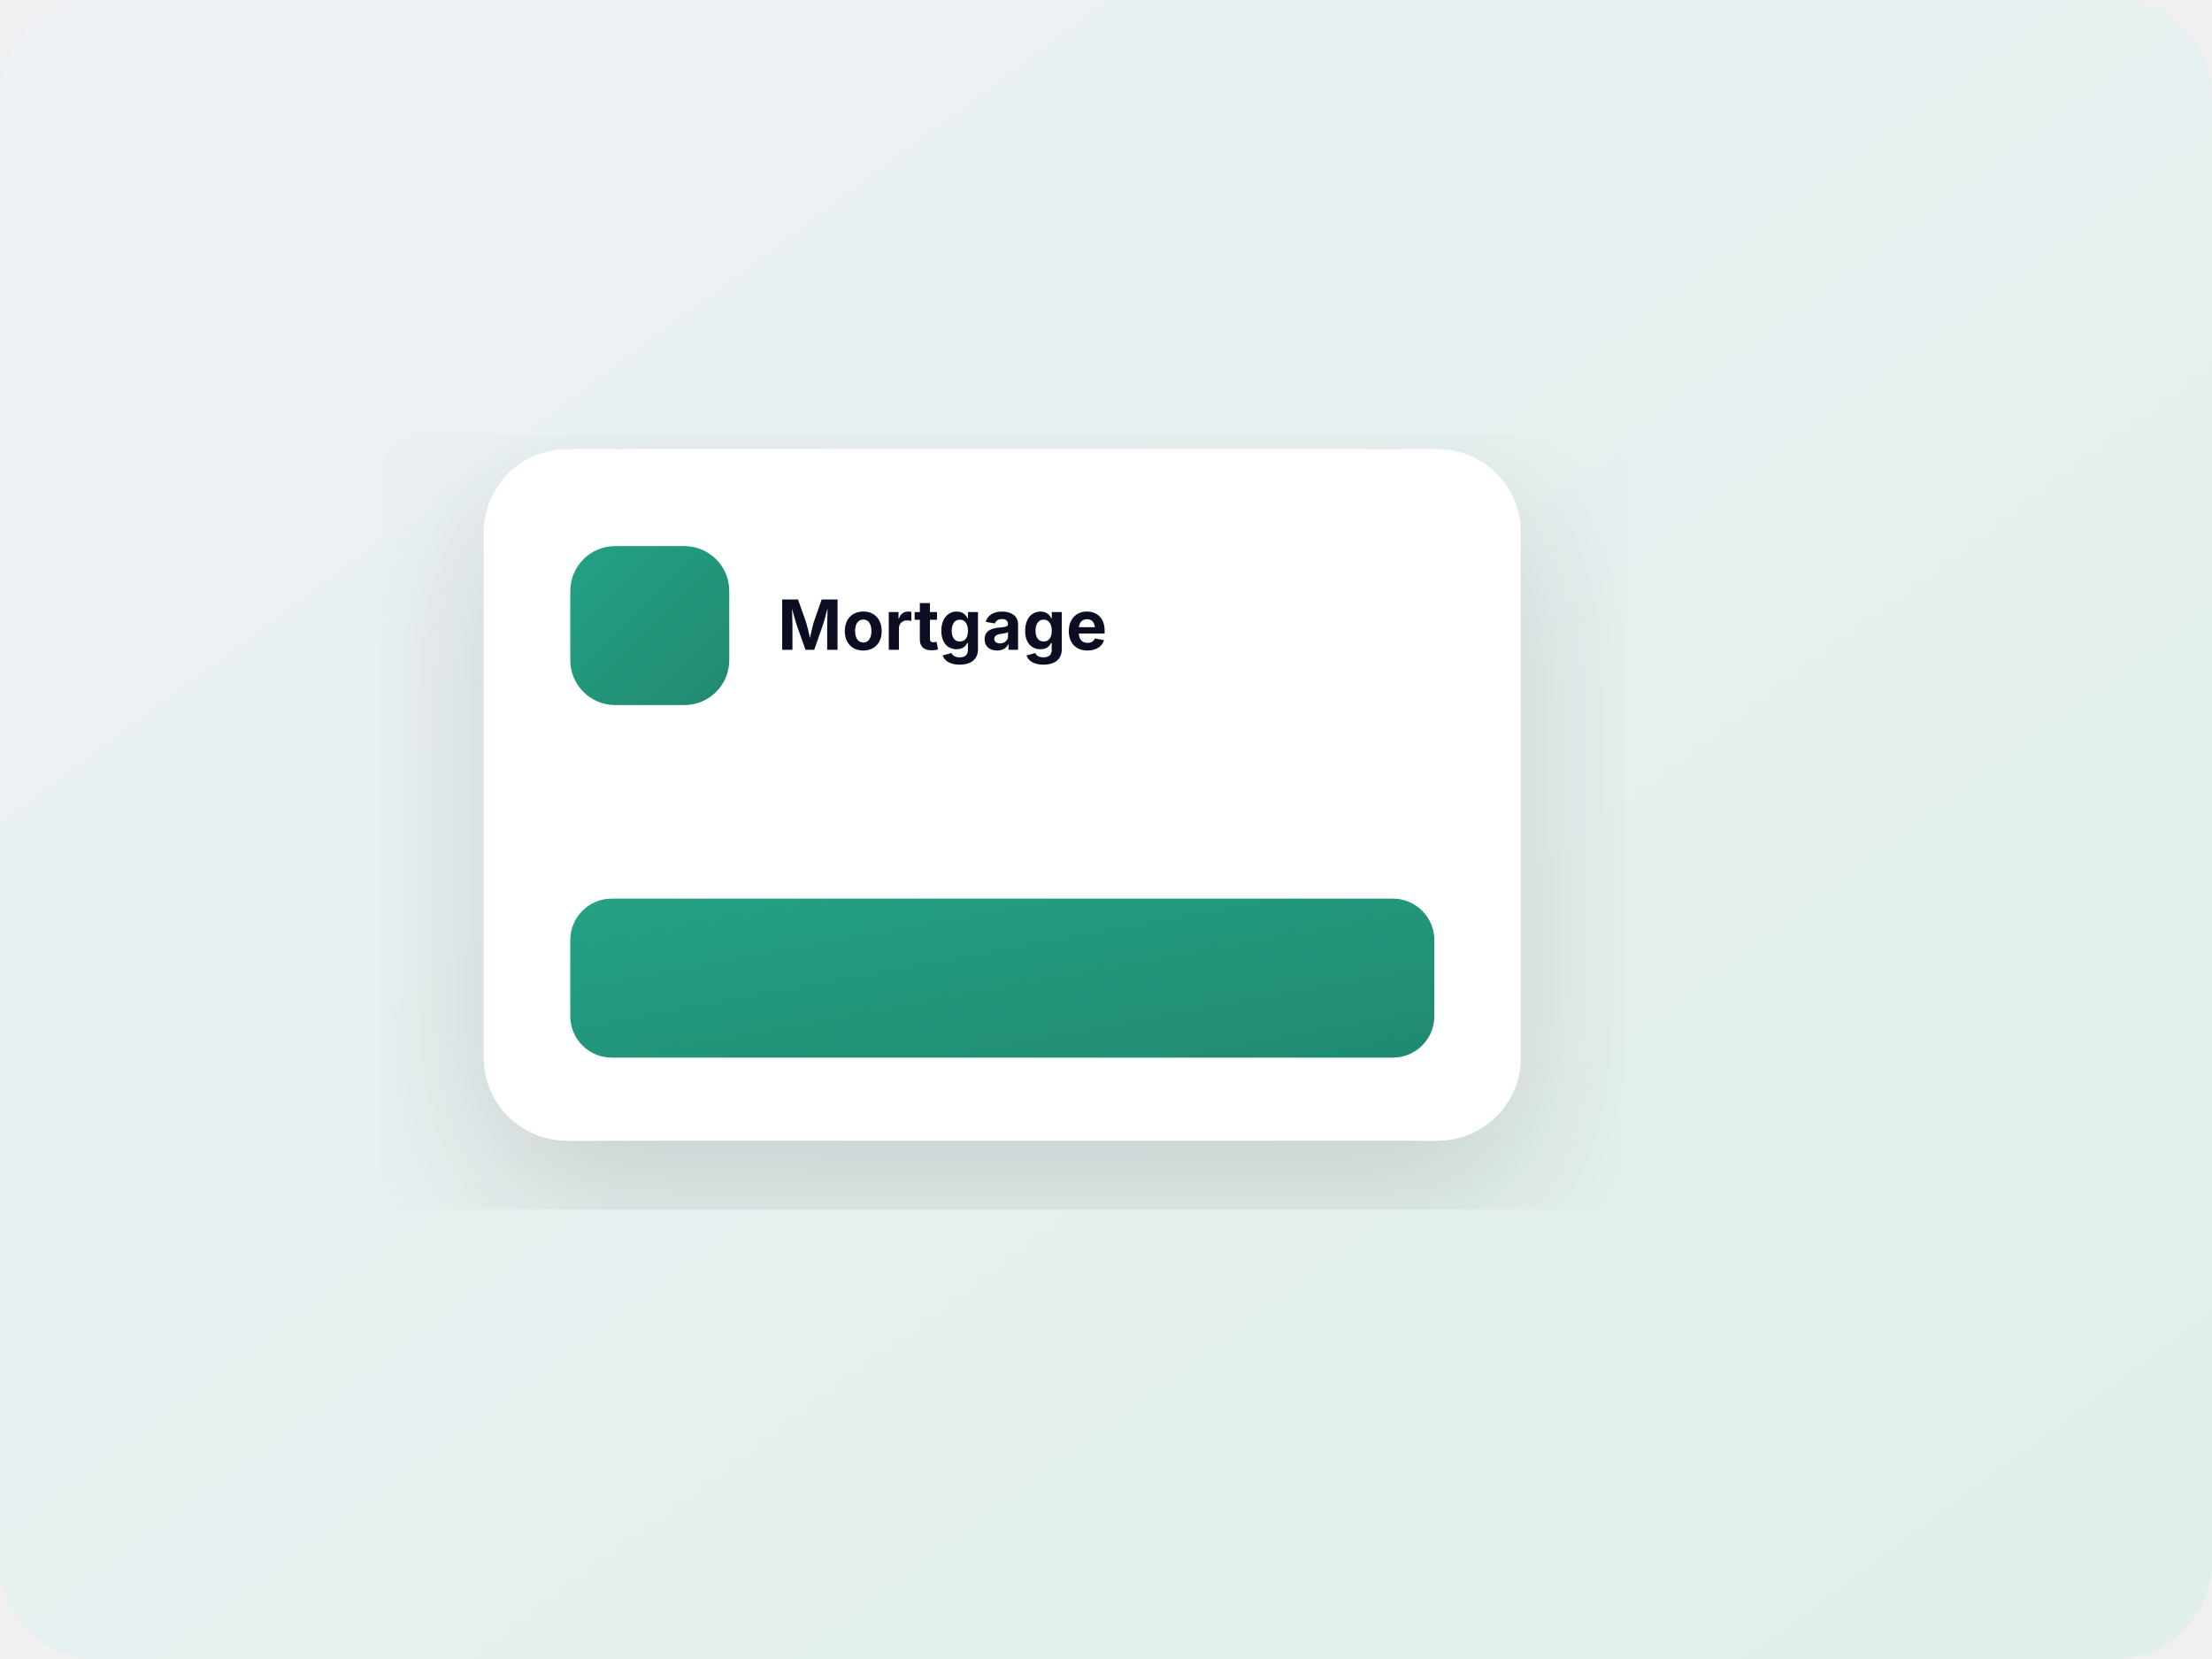
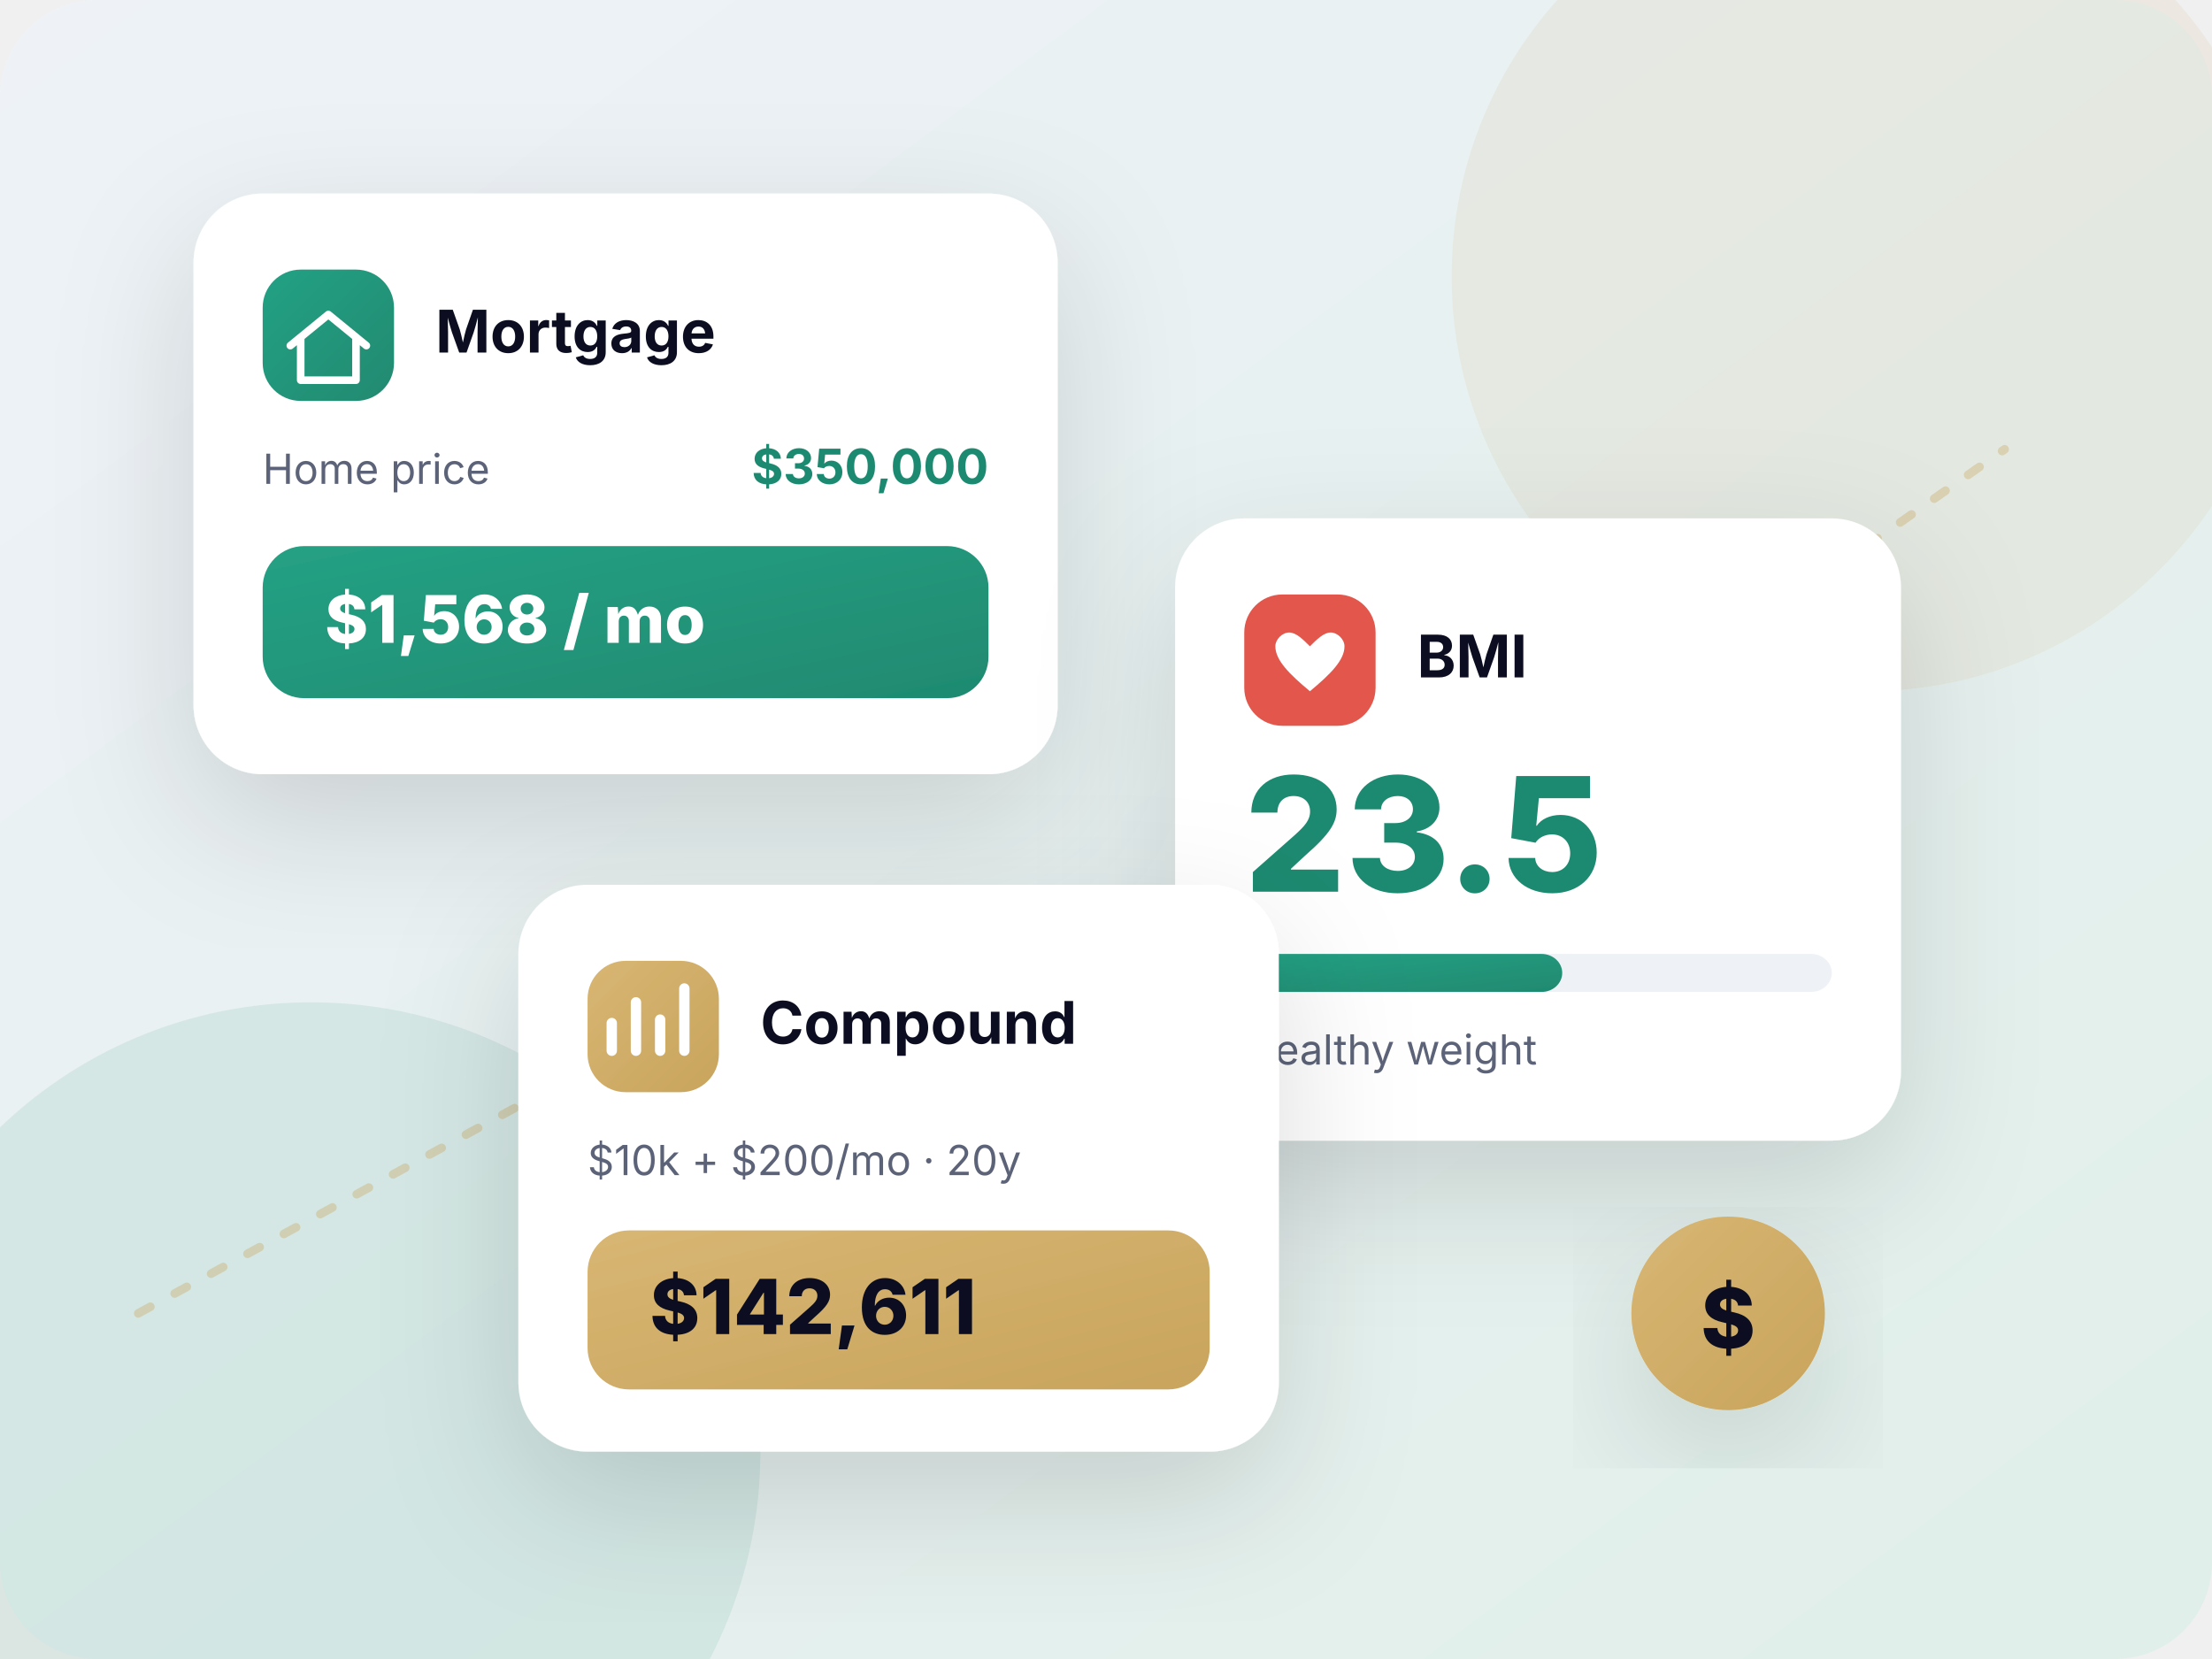
- <svg xmlns="http://www.w3.org/2000/svg" viewBox="0 0 640 480">
+ <svg xmlns="http://www.w3.org/2000/svg" viewBox="0 0 640 480" font-family="Inter,Arial,sans-serif">
  <defs>
-     <linearGradient id="g" x1="0" y1="0" x2="1" y2="1">
+     <linearGradient id="bg" x1="0" y1="0" x2="1" y2="1">
      <stop offset="0" stop-color="#eef2f7" />
      <stop offset="1" stop-color="#e0efe9" />
    </linearGradient>
-     <linearGradient id="r" x1="0" y1="0" x2="1" y2="1">
+     <linearGradient id="gr" x1="0" y1="0" x2="1" y2="1">
      <stop offset="0" stop-color="#25a184" />
      <stop offset="1" stop-color="#1f8a70" />
    </linearGradient>
-     <filter id="s">
-       <feDropShadow dx="0" dy="16" stdDeviation="22" flood-color="#0b1020" flood-opacity="0.14" />
+     <linearGradient id="go" x1="0" y1="0" x2="1" y2="1">
+       <stop offset="0" stop-color="#d8b673" />
+       <stop offset="1" stop-color="#c8a45c" />
+     </linearGradient>
+     <filter id="s" x="-30%" y="-30%" width="160%" height="160%">
+       <feDropShadow dx="0" dy="14" stdDeviation="20" flood-color="#0b1020" flood-opacity="0.14" />
    </filter>
  </defs>
-   <rect width="640" height="480" rx="28" fill="url(#g)" />
+   <rect width="640" height="480" rx="28" fill="url(#bg)" />
+   <circle cx="540" cy="80" r="120" fill="#c8a45c" opacity="0.10" />
+   <circle cx="90" cy="420" r="130" fill="#1f8a70" opacity="0.10" />
+   <path d="M40 380 L150 320 L260 340 L370 240 L480 200 L580 130" stroke="#c8a45c" stroke-width="2.5" stroke-linecap="round" opacity="0.35" fill="none" stroke-dasharray="4 8" />
  <g filter="url(#s)">
-     <rect x="140" y="130" width="300" height="200" rx="24" fill="#fff" />
-     <rect x="165" y="158" width="46" height="46" rx="13" fill="url(#r)" />
-     <text x="225" y="188" font-size="20" font-weight="700" fill="#0b1020" font-family="Inter,sans-serif">Mortgage</text>
-     <rect x="165" y="260" width="250" height="46" rx="12" fill="url(#r)" />
+     <rect x="56" y="56" width="250" height="168" rx="20" fill="#fff" />
+     <rect x="76" y="78" width="38" height="38" rx="11" fill="url(#gr)" />
+     <path d="M84 100 L95 91 L106 100 M87 98 V110 H103 V98" stroke="#fff" stroke-width="2.2" fill="none" stroke-linecap="round" stroke-linejoin="round" />
+     <text x="126" y="102" font-size="17" font-weight="700" fill="#0b1020">Mortgage</text>
+     <text x="76" y="140" font-size="12" fill="#5c6478">Home price</text>
+     <text x="286" y="140" font-size="14" font-weight="700" fill="#1f8a70" text-anchor="end">$350,000</text>
+     <rect x="76" y="158" width="210" height="44" rx="12" fill="url(#gr)" />
+     <text x="94" y="186" font-size="19" font-weight="800" fill="#fff">$1,568 / mo</text>
+   </g>
+   <g filter="url(#s)">
+     <rect x="340" y="150" width="210" height="180" rx="20" fill="#fff" />
+     <rect x="360" y="172" width="38" height="38" rx="11" fill="#e2574c" />
+     <path d="M379 200 C373 195 369 191 369 187 C369 185 371 183 373 183 C375 183 377 185 379 187 C381 185 383 183 385 183 C387 183 389 185 389 187 C389 191 385 195 379 200 Z" fill="#fff" />
+     <text x="410" y="196" font-size="17" font-weight="700" fill="#0b1020">BMI</text>
+     <text x="360" y="258" font-size="46" font-weight="800" fill="#1f8a70">23.5</text>
+     <rect x="360" y="276" width="170" height="11" rx="6" fill="#eef1f5" />
+     <rect x="360" y="276" width="92" height="11" rx="6" fill="url(#gr)" />
+     <text x="360" y="308" font-size="12" fill="#5c6478">Healthy weight</text>
+   </g>
+   <g filter="url(#s)">
+     <rect x="150" y="256" width="220" height="164" rx="20" fill="#fff" />
+     <rect x="170" y="278" width="38" height="38" rx="11" fill="url(#go)" />
+     <path d="M177 304 V296 M184 304 V290 M191 304 V295 M198 304 V286" stroke="#fff" stroke-width="3" stroke-linecap="round" />
+     <text x="220" y="302" font-size="17" font-weight="700" fill="#0b1020">Compound</text>
+     <text x="170" y="340" font-size="12" fill="#5c6478">$10k + $200/mo · 20y</text>
+     <rect x="170" y="356" width="180" height="46" rx="12" fill="url(#go)" />
+     <text x="188" y="386" font-size="22" font-weight="800" fill="#0b1020">$142,611</text>
+   </g>
+   <g filter="url(#s)">
+     <circle cx="500" cy="380" r="28" fill="url(#go)" />
+     <text x="500" y="390" font-size="24" font-weight="800" fill="#0b1020" text-anchor="middle">$</text>
  </g>
</svg>
